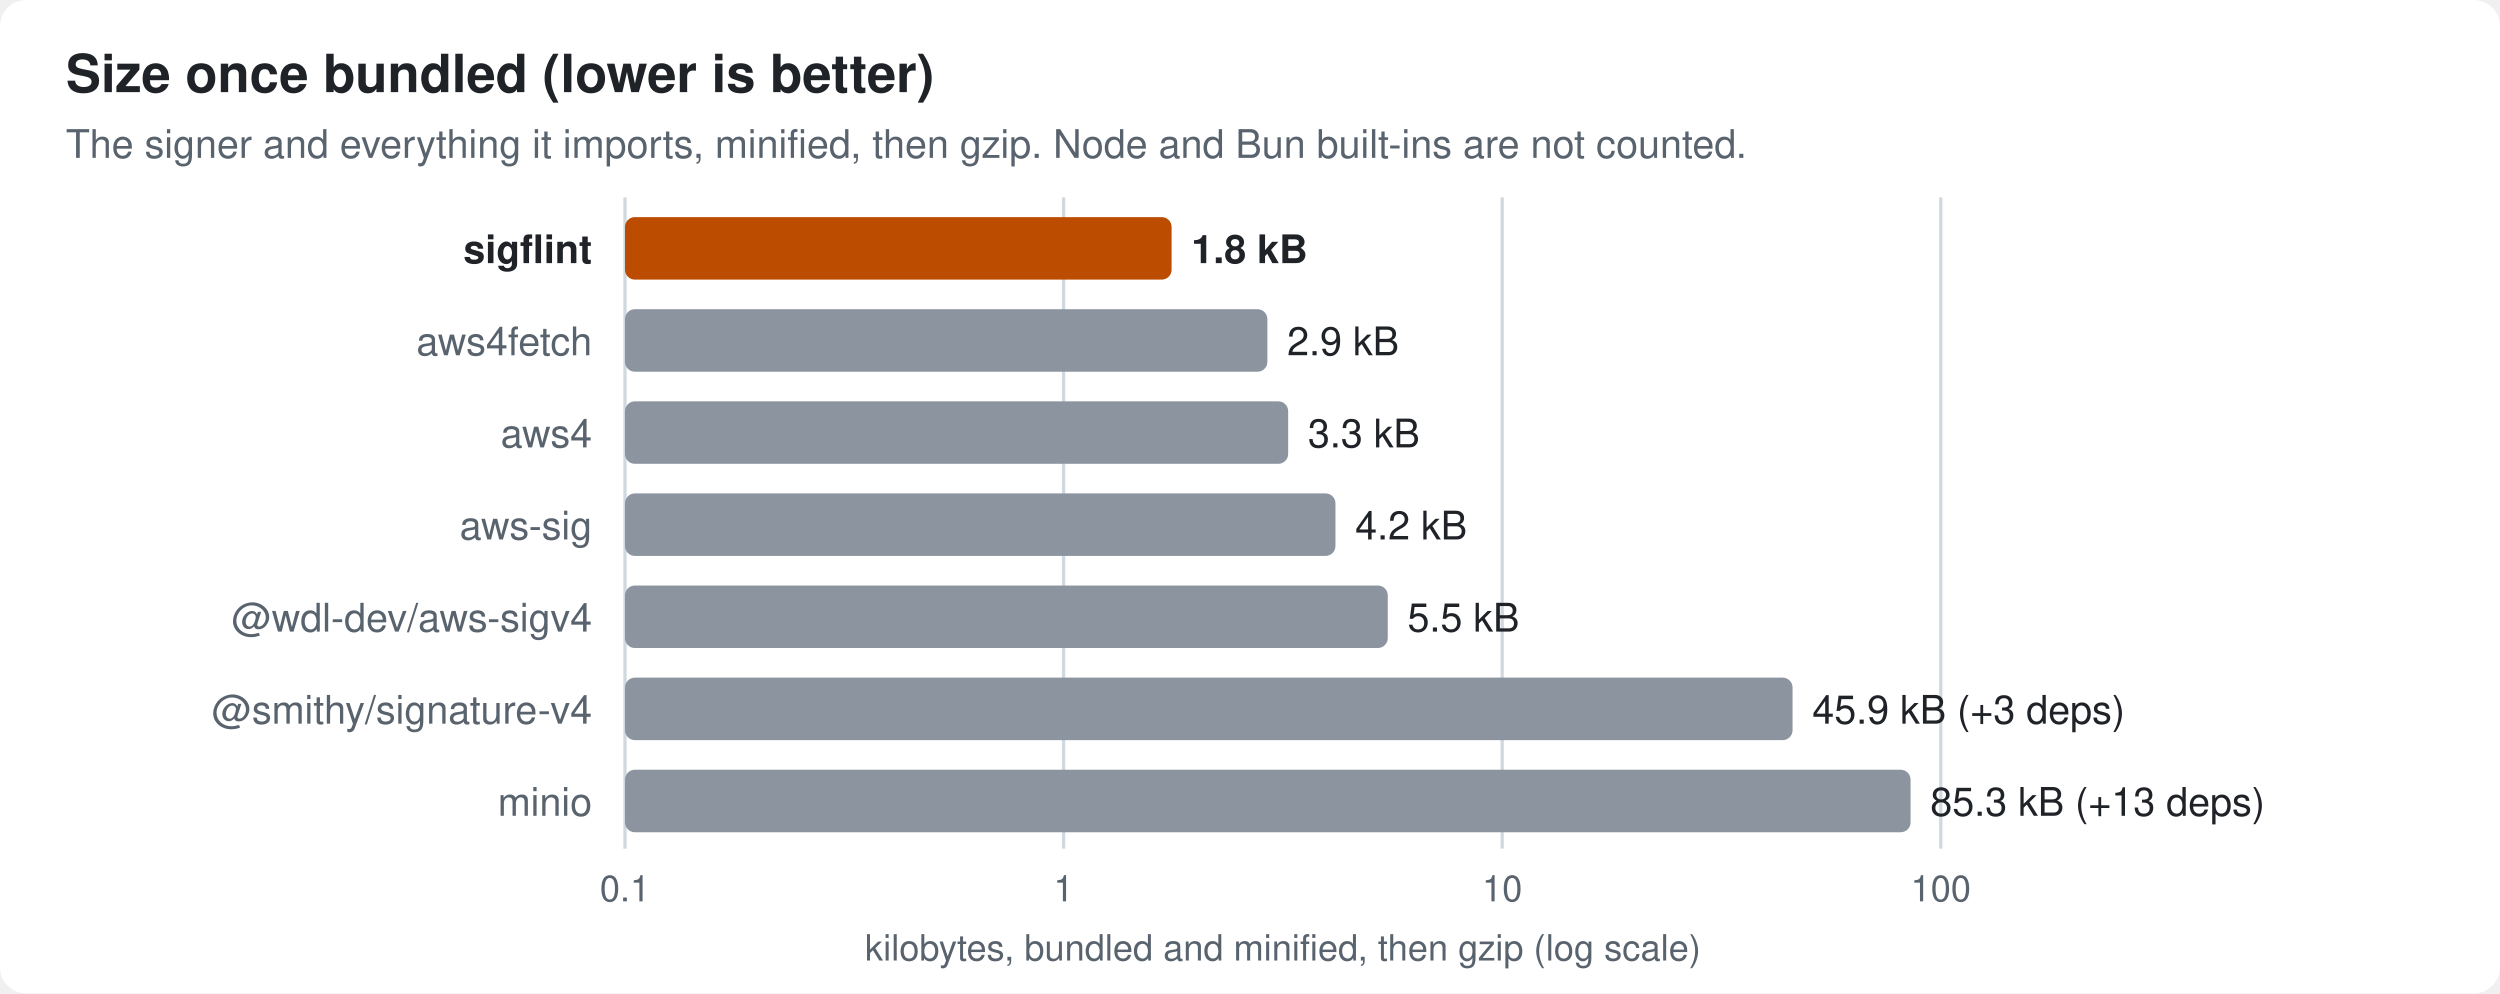
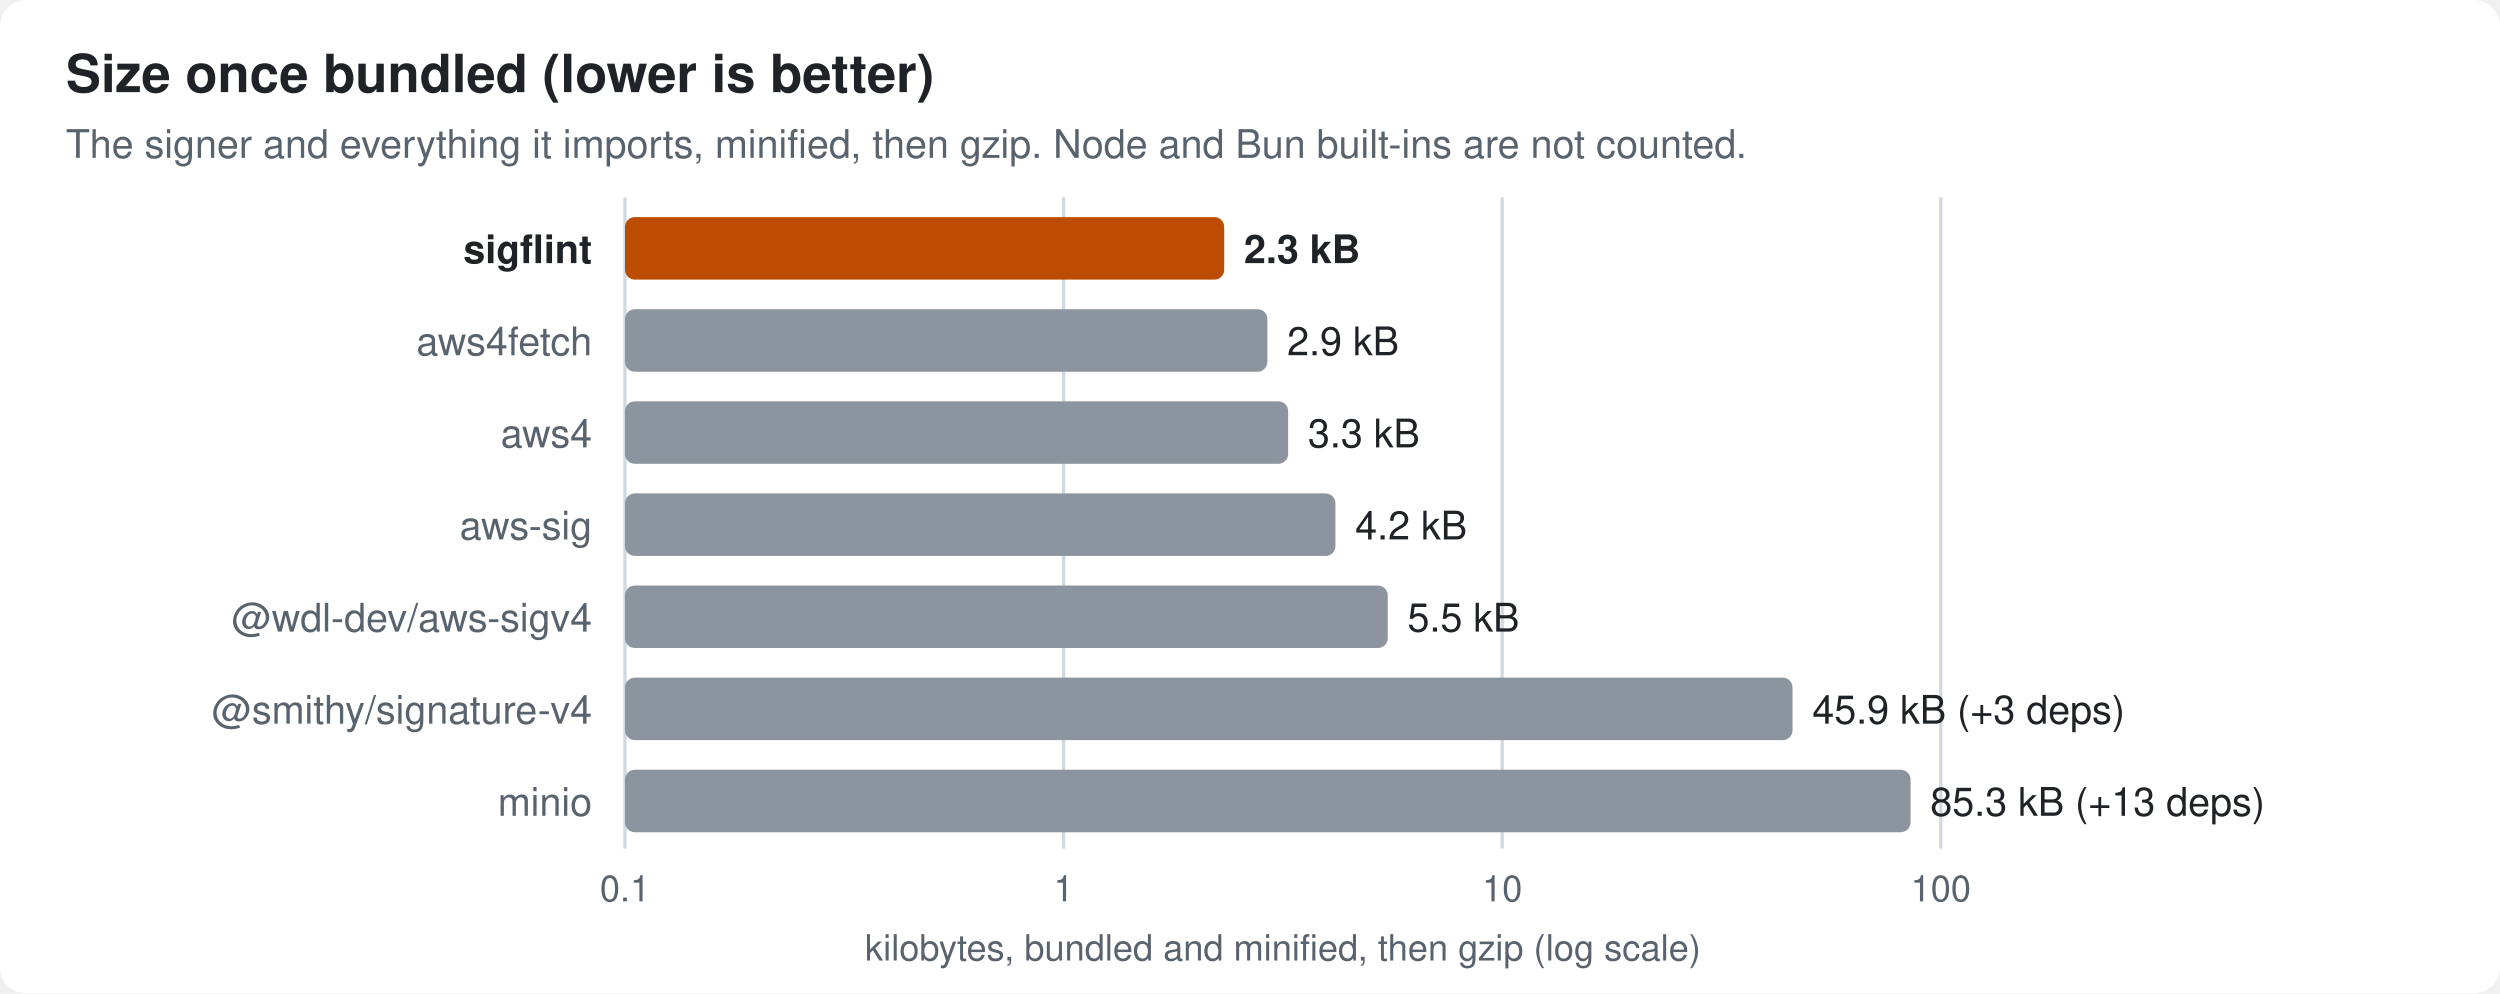
<svg xmlns="http://www.w3.org/2000/svg" width="760" height="302" viewBox="0 0 760 302" role="img" aria-labelledby="t d" font-family="-apple-system,BlinkMacSystemFont,'Segoe UI',Helvetica,Arial,sans-serif">
  <rect width="760" height="302" rx="8" fill="#ffffff" />
  <text x="20" y="28" font-size="16" fill="#1f2328" text-anchor="start" font-weight="600">Size once bundled (lower is better)</text>
  <text x="20" y="48" font-size="12" fill="#59636e" text-anchor="start" font-weight="400">The signer and everything it imports, minified, then gzip. Node and Bun built-ins are not counted.</text>
  <line x1="190" y1="60" x2="190" y2="258" stroke="#d1d9e0" />
  <text x="190" y="274" font-size="11" fill="#59636e" text-anchor="middle" font-weight="400">0.1</text>
  <line x1="323.333" y1="60" x2="323.333" y2="258" stroke="#d1d9e0" />
  <text x="323.333" y="274" font-size="11" fill="#59636e" text-anchor="middle" font-weight="400">1</text>
  <line x1="456.667" y1="60" x2="456.667" y2="258" stroke="#d1d9e0" />
  <text x="456.667" y="274" font-size="11" fill="#59636e" text-anchor="middle" font-weight="400">10</text>
  <line x1="590" y1="60" x2="590" y2="258" stroke="#d1d9e0" />
  <text x="590" y="274" font-size="11" fill="#59636e" text-anchor="middle" font-weight="400">100</text>
  <text x="180" y="80" font-size="12" fill="#1f2328" text-anchor="end" font-weight="700">sigflint</text>
-   <rect x="190" y="66" width="166.167" height="19" rx="3" fill="#bc4c00" />
-   <text x="362.167" y="80" font-size="12" fill="#1f2328" text-anchor="start" font-weight="700">1.8 kB</text>
+   <rect x="190" y="66" width="182.165" height="19" rx="3" fill="#bc4c00" />
+   <text x="378.165" y="80" font-size="12" fill="#1f2328" text-anchor="start" font-weight="700">2.3 kB</text>
  <text x="180" y="108" font-size="12" fill="#59636e" text-anchor="end" font-weight="400">aws4fetch</text>
  <rect x="190" y="94" width="195.285" height="19" rx="3" fill="#8c959f" />
  <text x="391.285" y="108" font-size="12" fill="#1f2328" text-anchor="start" font-weight="400">2.9 kB</text>
  <text x="180" y="136" font-size="12" fill="#59636e" text-anchor="end" font-weight="400">aws4</text>
  <rect x="190" y="122" width="201.602" height="19" rx="3" fill="#8c959f" />
  <text x="397.602" y="136" font-size="12" fill="#1f2328" text-anchor="start" font-weight="400">3.3 kB</text>
  <text x="180" y="164" font-size="12" fill="#59636e" text-anchor="end" font-weight="400">aws-sig</text>
  <rect x="190" y="150" width="215.976" height="19" rx="3" fill="#8c959f" />
  <text x="411.976" y="164" font-size="12" fill="#1f2328" text-anchor="start" font-weight="400">4.2 kB</text>
  <text x="180" y="192" font-size="12" fill="#59636e" text-anchor="end" font-weight="400">@wdl-dev/aws-sigv4</text>
  <rect x="190" y="178" width="231.88" height="19" rx="3" fill="#8c959f" />
  <text x="427.88" y="192" font-size="12" fill="#1f2328" text-anchor="start" font-weight="400">5.5 kB</text>
  <text x="180" y="220" font-size="12" fill="#59636e" text-anchor="end" font-weight="400">@smithy/signature-v4</text>
  <rect x="190" y="206" width="354.939" height="19" rx="3" fill="#8c959f" />
  <text x="550.939" y="220" font-size="12" fill="#1f2328" text-anchor="start" font-weight="400">45.9 kB  (+3 deps)</text>
  <text x="180" y="248" font-size="12" fill="#59636e" text-anchor="end" font-weight="400">minio</text>
  <rect x="190" y="234" width="390.813" height="19" rx="3" fill="#8c959f" />
  <text x="586.813" y="248" font-size="12" fill="#1f2328" text-anchor="start" font-weight="400">85.3 kB  (+13 deps)</text>
  <text x="390" y="292" font-size="11" fill="#59636e" text-anchor="middle" font-weight="400">kilobytes, bundled and minified, then gzip (log scale)</text>
</svg>
